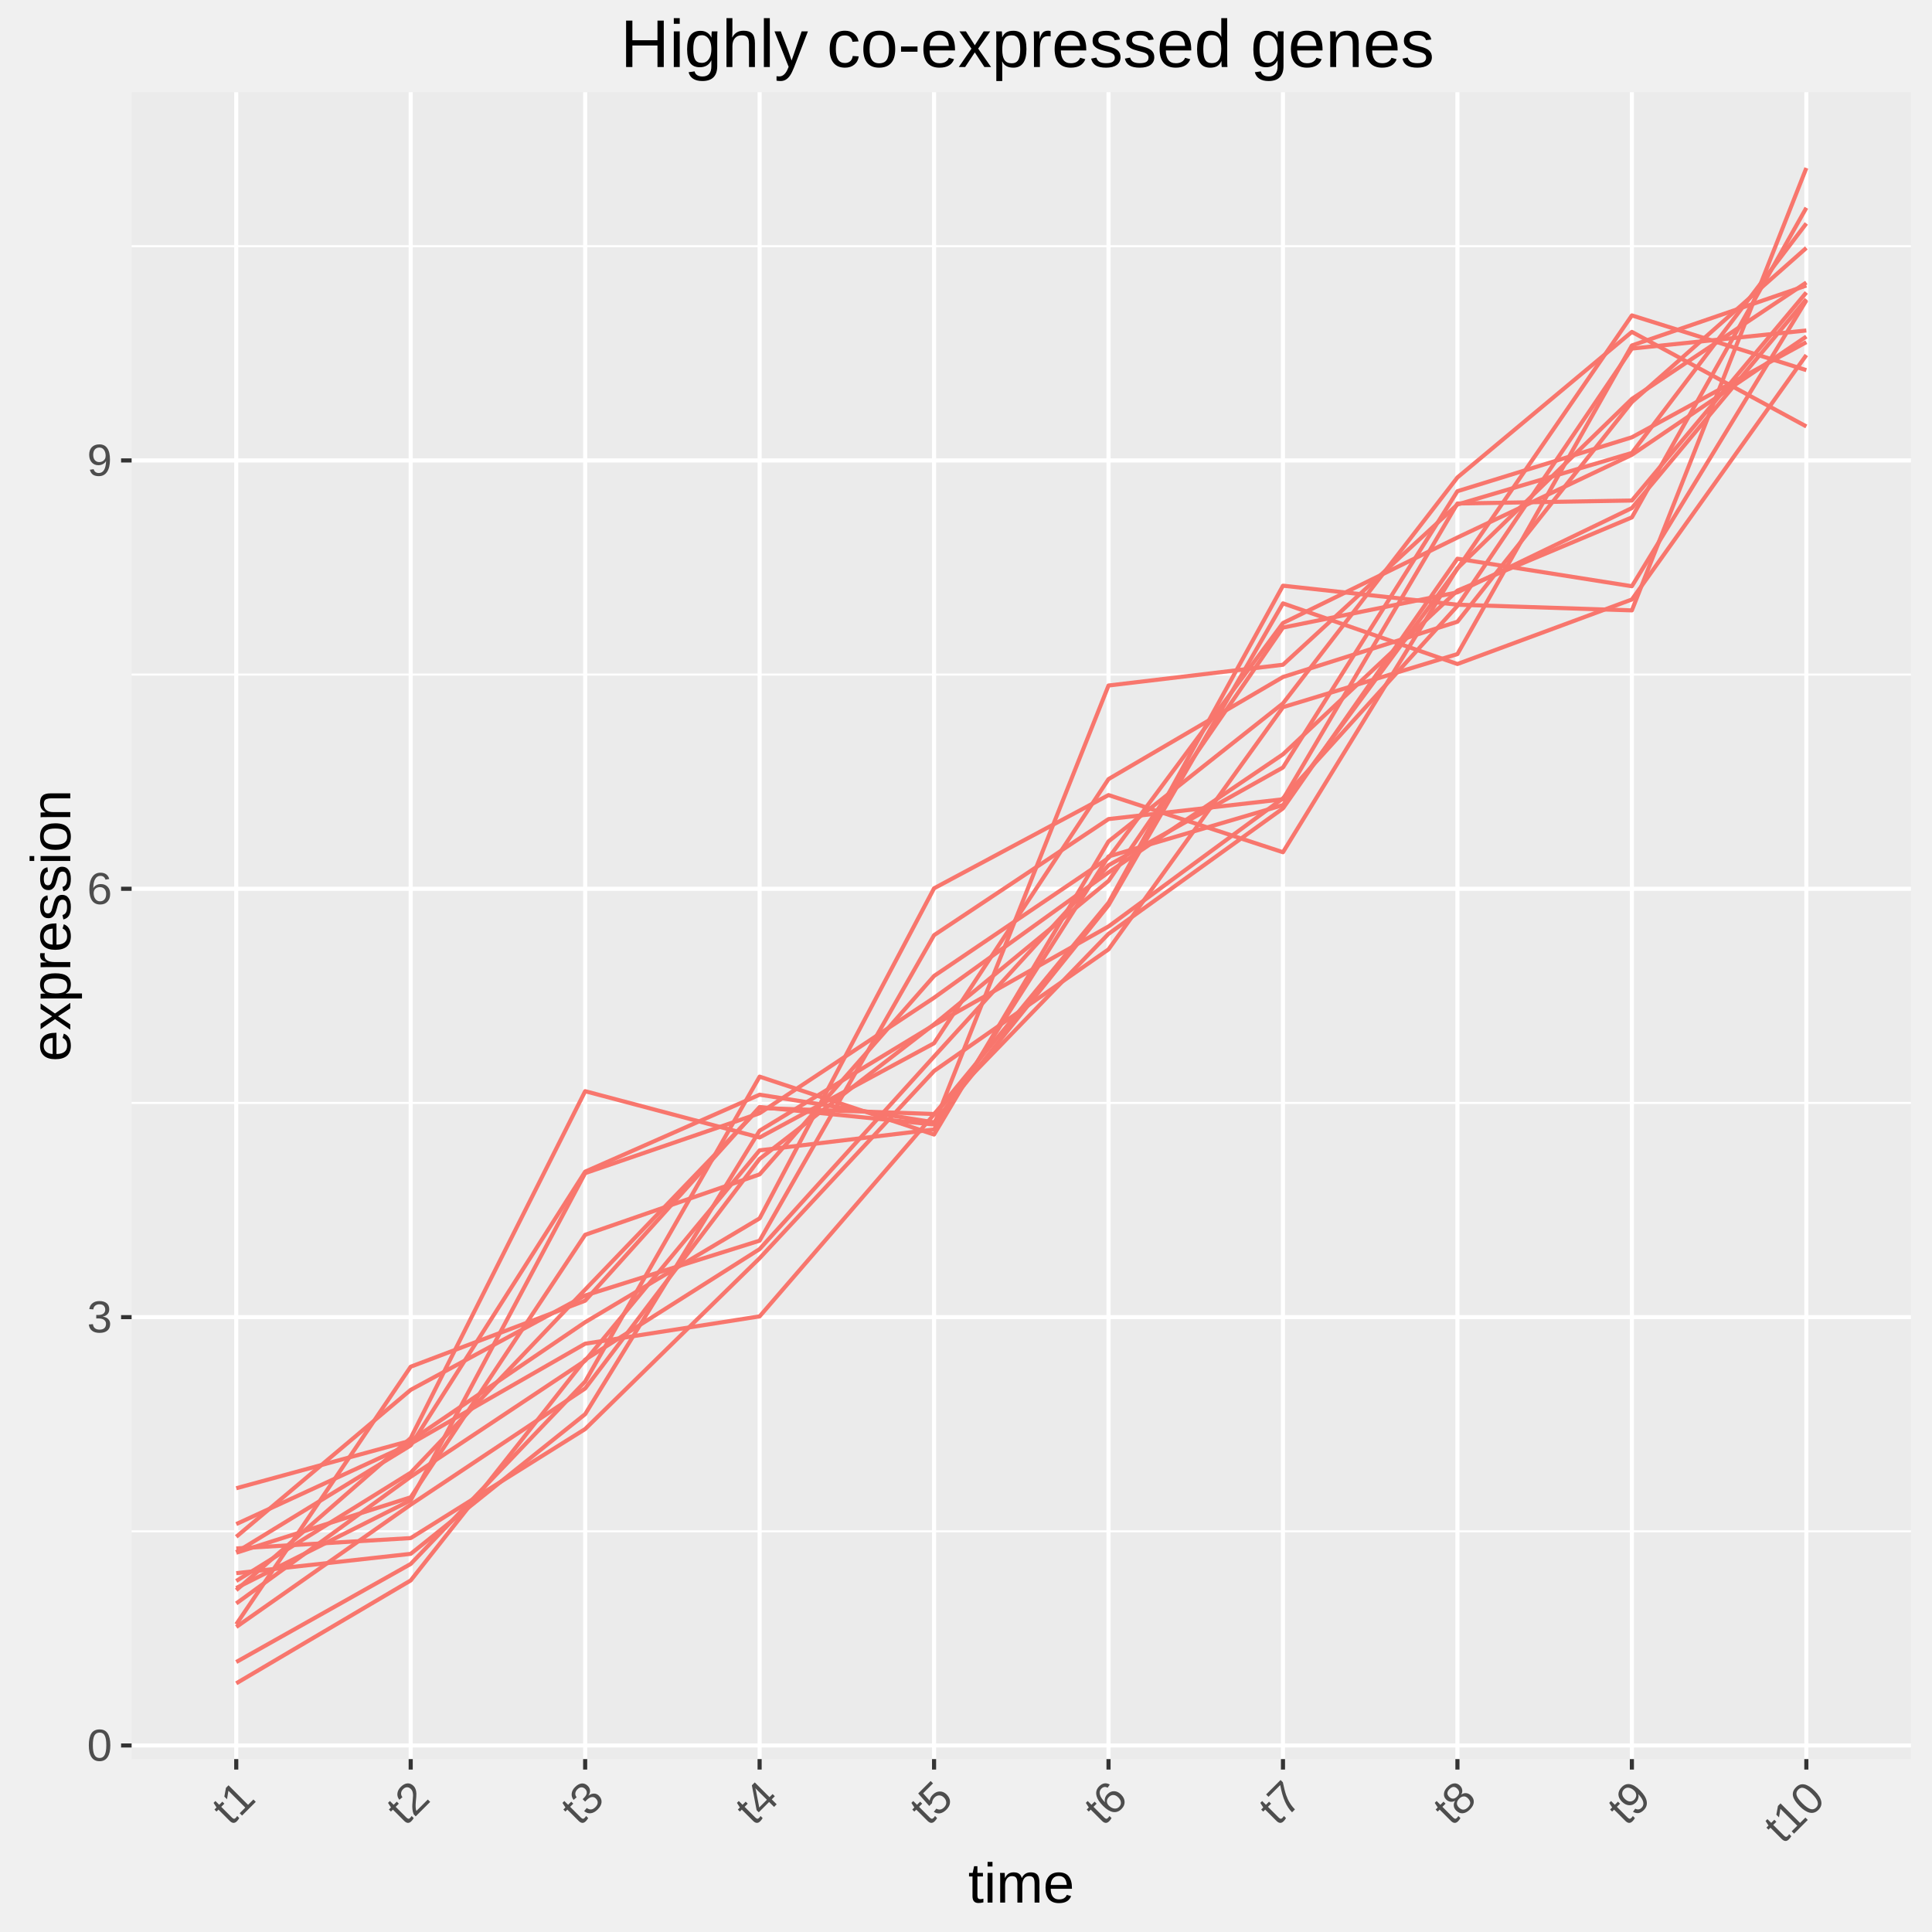
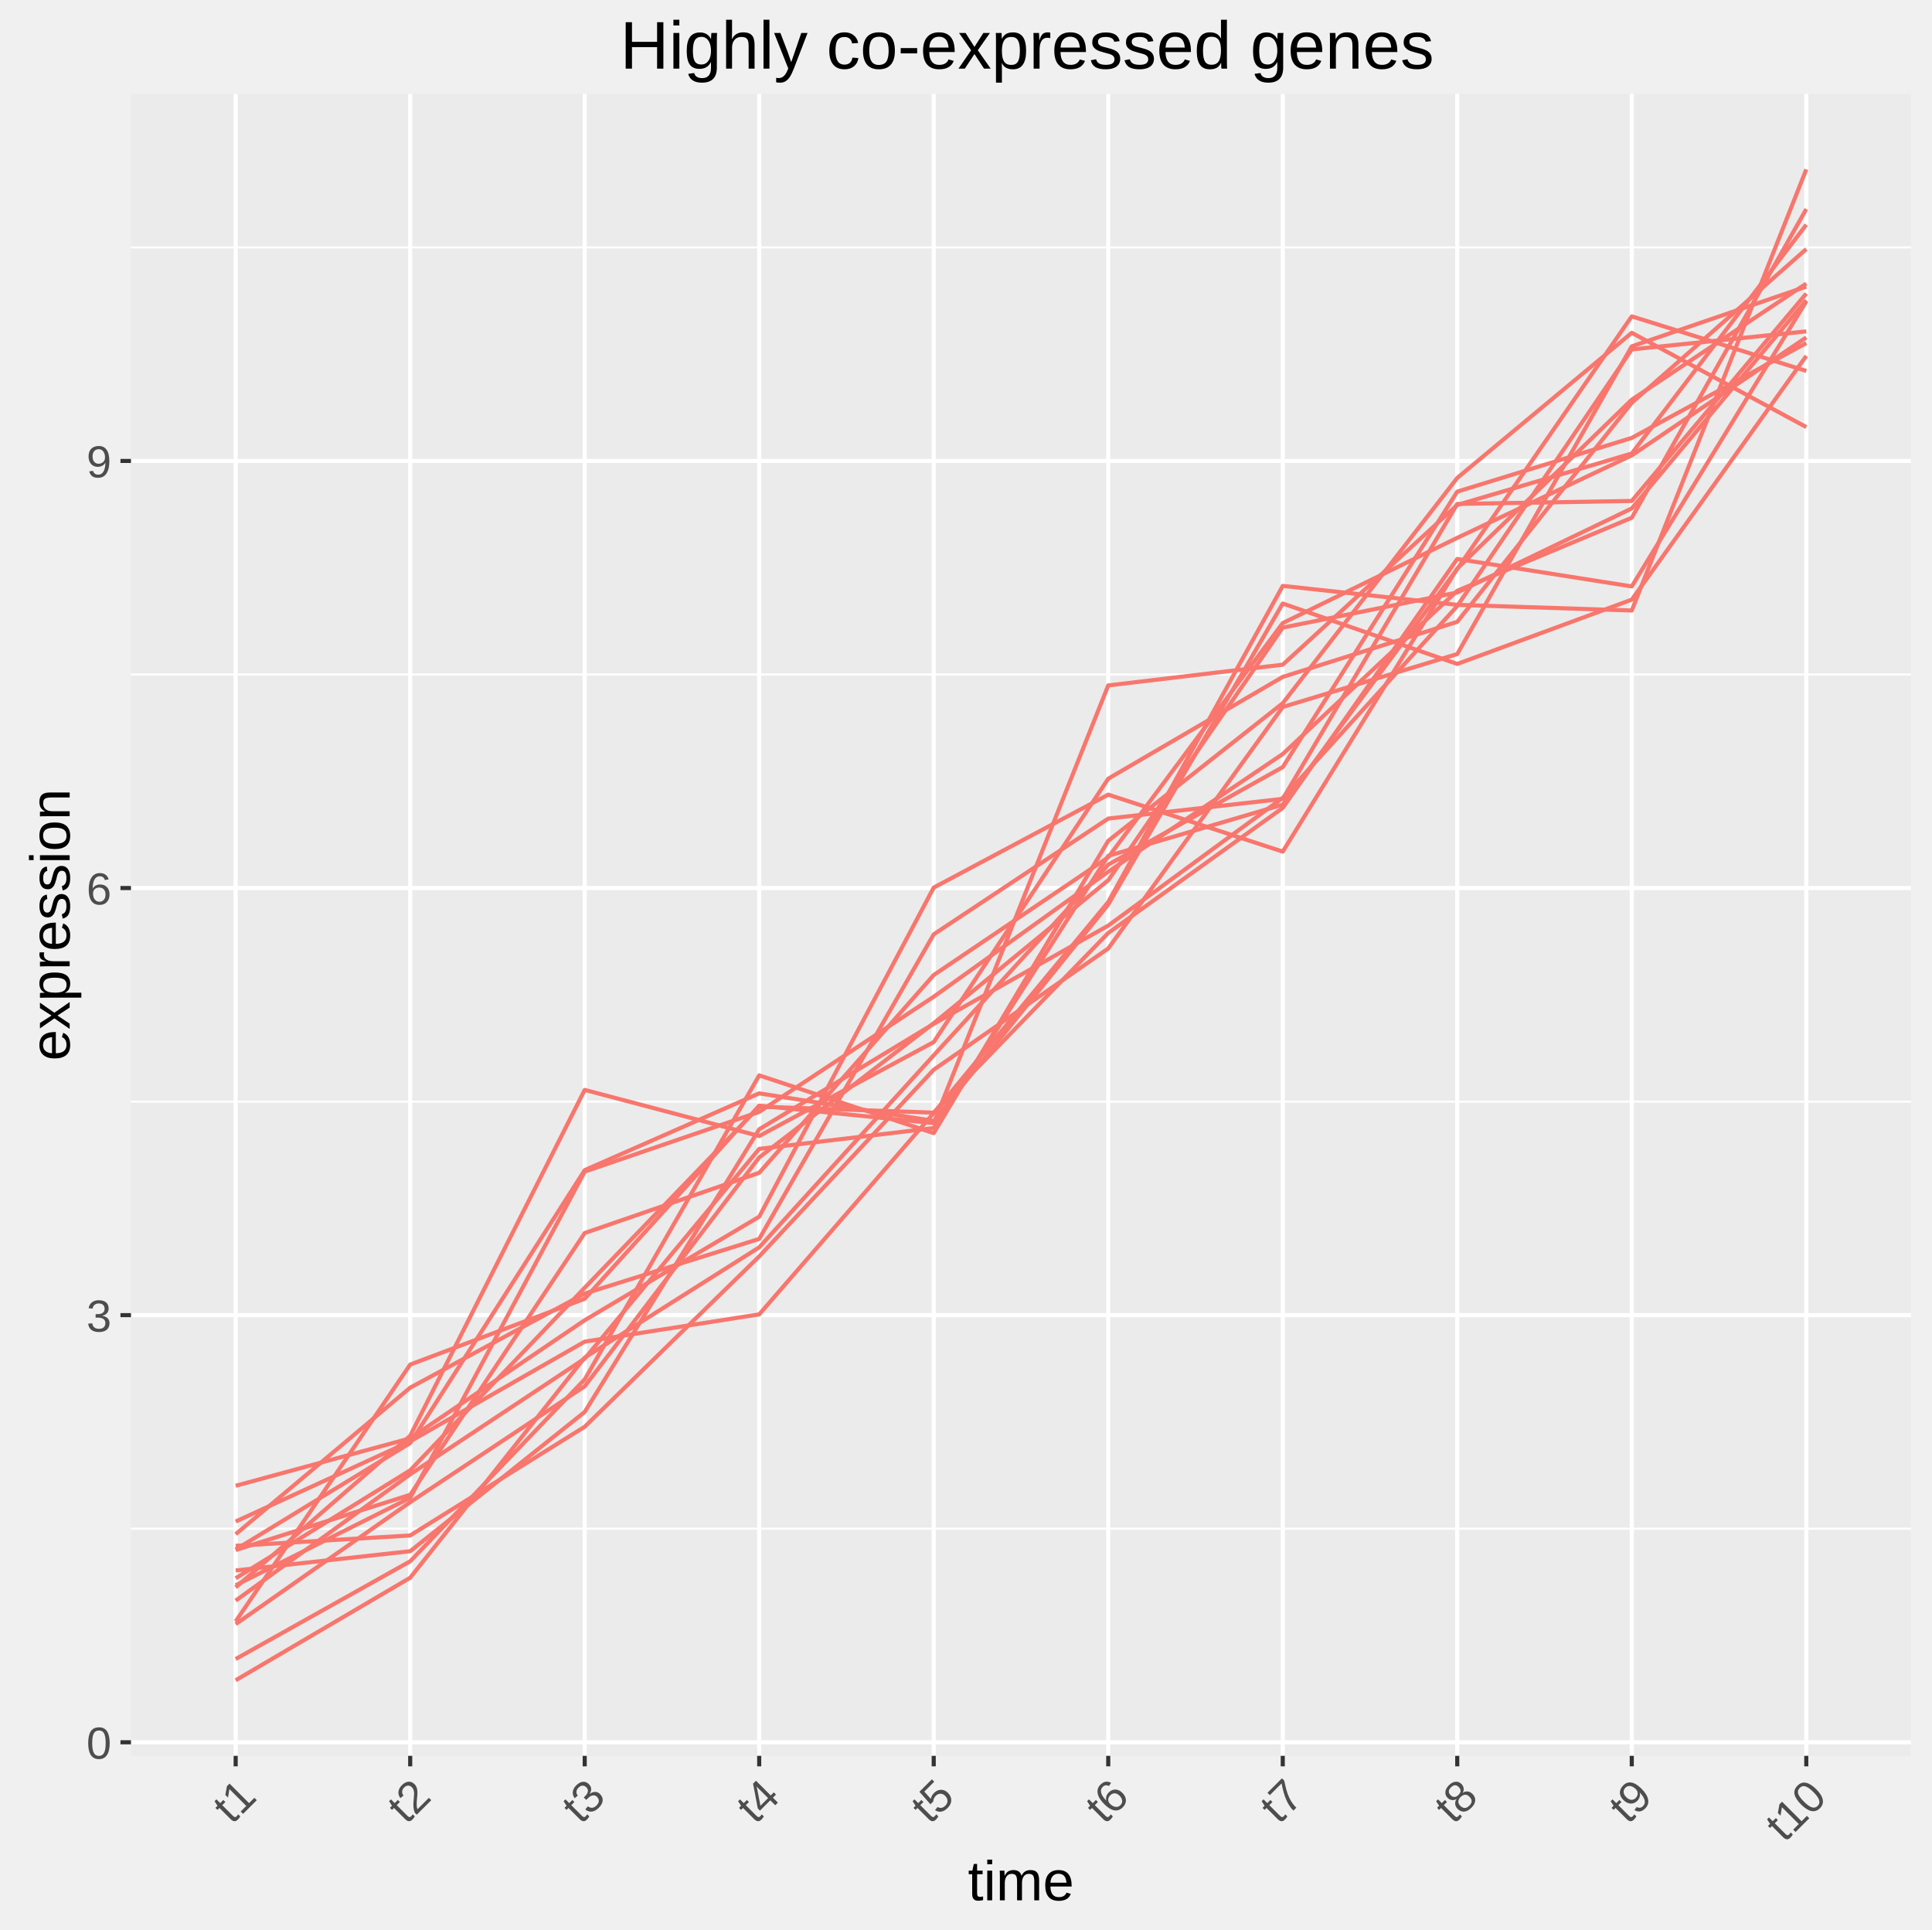
- <svg xmlns="http://www.w3.org/2000/svg" viewBox="0 0 504.00 504.00">
+ <svg xmlns="http://www.w3.org/2000/svg" viewBox="0 0 503.92 503.25">
  <defs>
    <style type="text/css">
    line, polyline, path, rect, circle {
      fill: none;
      stroke: #000000;
      stroke-linecap: round;
      stroke-linejoin: round;
      stroke-miterlimit: 10.00;
    }
  </style>
  </defs>
  <rect width="100%" height="100%" style="stroke: none; fill: none;" />
  <defs>
    <clipPath id="cp1">
-       <rect x="34.33" y="24.05" width="464.19" height="434.84" />
+       <rect x="34.16" y="24.47" width="464.28" height="433.42" />
    </clipPath>
  </defs>
-   <rect x="34.33" y="24.05" width="464.19" height="434.84" style="stroke-width: 1.07; stroke: none; fill: #EBEBEB;" clip-path="url(#cp1)" />
-   <polyline points="34.33,399.47 498.52,399.47 " style="stroke-width: 0.53; stroke: #FFFFFF; stroke-linecap: butt;" clip-path="url(#cp1)" />
-   <polyline points="34.33,287.72 498.52,287.72 " style="stroke-width: 0.53; stroke: #FFFFFF; stroke-linecap: butt;" clip-path="url(#cp1)" />
-   <polyline points="34.33,175.98 498.52,175.98 " style="stroke-width: 0.53; stroke: #FFFFFF; stroke-linecap: butt;" clip-path="url(#cp1)" />
-   <polyline points="34.33,64.23 498.52,64.23 " style="stroke-width: 0.53; stroke: #FFFFFF; stroke-linecap: butt;" clip-path="url(#cp1)" />
-   <polyline points="34.33,455.34 498.52,455.34 " style="stroke-width: 1.07; stroke: #FFFFFF; stroke-linecap: butt;" clip-path="url(#cp1)" />
-   <polyline points="34.33,343.60 498.52,343.60 " style="stroke-width: 1.07; stroke: #FFFFFF; stroke-linecap: butt;" clip-path="url(#cp1)" />
-   <polyline points="34.33,231.85 498.52,231.85 " style="stroke-width: 1.07; stroke: #FFFFFF; stroke-linecap: butt;" clip-path="url(#cp1)" />
-   <polyline points="34.33,120.11 498.52,120.11 " style="stroke-width: 1.07; stroke: #FFFFFF; stroke-linecap: butt;" clip-path="url(#cp1)" />
-   <polyline points="61.63,458.89 61.63,24.05 " style="stroke-width: 1.07; stroke: #FFFFFF; stroke-linecap: butt;" clip-path="url(#cp1)" />
-   <polyline points="107.14,458.89 107.14,24.05 " style="stroke-width: 1.07; stroke: #FFFFFF; stroke-linecap: butt;" clip-path="url(#cp1)" />
-   <polyline points="152.65,458.89 152.65,24.05 " style="stroke-width: 1.07; stroke: #FFFFFF; stroke-linecap: butt;" clip-path="url(#cp1)" />
-   <polyline points="198.16,458.89 198.16,24.05 " style="stroke-width: 1.07; stroke: #FFFFFF; stroke-linecap: butt;" clip-path="url(#cp1)" />
-   <polyline points="243.67,458.89 243.67,24.05 " style="stroke-width: 1.07; stroke: #FFFFFF; stroke-linecap: butt;" clip-path="url(#cp1)" />
-   <polyline points="289.18,458.89 289.18,24.05 " style="stroke-width: 1.07; stroke: #FFFFFF; stroke-linecap: butt;" clip-path="url(#cp1)" />
-   <polyline points="334.69,458.89 334.69,24.05 " style="stroke-width: 1.07; stroke: #FFFFFF; stroke-linecap: butt;" clip-path="url(#cp1)" />
-   <polyline points="380.20,458.89 380.20,24.05 " style="stroke-width: 1.07; stroke: #FFFFFF; stroke-linecap: butt;" clip-path="url(#cp1)" />
-   <polyline points="425.71,458.89 425.71,24.05 " style="stroke-width: 1.07; stroke: #FFFFFF; stroke-linecap: butt;" clip-path="url(#cp1)" />
-   <polyline points="471.22,458.89 471.22,24.05 " style="stroke-width: 1.07; stroke: #FFFFFF; stroke-linecap: butt;" clip-path="url(#cp1)" />
-   <polyline points="61.63,397.59 107.14,376.62 152.65,350.53 198.16,343.40 243.67,290.72 289.18,235.50 334.69,152.79 380.20,157.75 425.71,159.23 471.22,43.82 " style="stroke-width: 1.07; stroke: #F8766D; stroke-linecap: butt;" clip-path="url(#cp1)" />
-   <polyline points="61.63,412.43 107.14,384.18 152.65,336.42 198.16,289.05 243.67,290.61 289.18,243.61 334.69,210.88 380.20,145.75 425.71,152.93 471.22,78.36 " style="stroke-width: 1.07; stroke: #F8766D; stroke-linecap: butt;" clip-path="url(#cp1)" />
-   <polyline points="61.63,403.94 107.14,401.24 152.65,372.79 198.16,328.22 243.67,279.39 289.18,247.66 334.69,184.48 380.20,170.63 425.71,90.12 471.22,74.49 " style="stroke-width: 1.07; stroke: #F8766D; stroke-linecap: butt;" clip-path="url(#cp1)" />
-   <polyline points="61.63,410.39 107.14,405.35 152.65,368.91 198.16,294.96 243.67,267.38 289.18,241.68 334.69,208.26 380.20,158.06 425.71,90.93 471.22,86.21 " style="stroke-width: 1.07; stroke: #F8766D; stroke-linecap: butt;" clip-path="url(#cp1)" />
-   <polyline points="61.63,414.83 107.14,375.15 152.65,284.66 198.16,296.73 243.67,272.15 289.18,203.24 334.69,176.61 380.20,162.19 425.71,104.89 471.22,64.67 " style="stroke-width: 1.07; stroke: #F8766D; stroke-linecap: butt;" clip-path="url(#cp1)" />
-   <polyline points="61.63,424.43 107.14,392.52 152.65,362.21 198.16,302.33 243.67,267.21 289.18,229.81 334.69,163.71 380.20,154.52 425.71,132.53 471.22,78.06 " style="stroke-width: 1.07; stroke: #F8766D; stroke-linecap: butt;" clip-path="url(#cp1)" />
-   <polyline points="61.63,405.06 107.14,390.60 152.65,322.12 198.16,306.36 243.67,254.60 289.18,223.81 334.69,162.53 380.20,140.22 425.71,118.64 471.22,87.79 " style="stroke-width: 1.07; stroke: #F8766D; stroke-linecap: butt;" clip-path="url(#cp1)" />
-   <polyline points="61.63,423.73 107.14,356.53 152.65,339.31 198.16,288.78 243.67,293.35 289.18,178.83 334.69,173.41 380.20,131.61 425.71,118.16 471.22,58.29 " style="stroke-width: 1.07; stroke: #F8766D; stroke-linecap: butt;" clip-path="url(#cp1)" />
-   <polyline points="61.63,400.90 107.14,362.57 152.65,337.95 198.16,323.65 243.67,243.96 289.18,213.67 334.69,208.51 380.20,131.35 425.71,130.57 471.22,76.30 " style="stroke-width: 1.07; stroke: #F8766D; stroke-linecap: butt;" clip-path="url(#cp1)" />
-   <polyline points="61.63,404.92 107.14,377.06 152.65,305.65 198.16,285.57 243.67,292.78 289.18,236.15 334.69,157.40 380.20,173.22 425.71,156.39 471.22,92.62 " style="stroke-width: 1.07; stroke: #F8766D; stroke-linecap: butt;" clip-path="url(#cp1)" />
-   <polyline points="61.63,439.13 107.14,412.29 152.65,354.69 198.16,325.85 243.67,275.61 289.18,225.72 334.69,200.21 380.20,128.14 425.71,114.08 471.22,89.26 " style="stroke-width: 1.07; stroke: #F8766D; stroke-linecap: butt;" clip-path="url(#cp1)" />
-   <polyline points="61.63,414.27 107.14,391.38 152.65,306.04 198.16,290.41 243.67,260.28 289.18,227.58 334.69,196.77 380.20,154.07 425.71,134.97 471.22,54.20 " style="stroke-width: 1.07; stroke: #F8766D; stroke-linecap: butt;" clip-path="url(#cp1)" />
-   <polyline points="61.63,388.24 107.14,375.82 152.65,344.92 198.16,317.84 243.67,231.73 289.18,207.41 334.69,222.32 380.20,148.25 425.71,104.07 471.22,73.70 " style="stroke-width: 1.07; stroke: #F8766D; stroke-linecap: butt;" clip-path="url(#cp1)" />
-   <polyline points="61.63,418.29 107.14,385.24 152.65,354.96 198.16,300.09 243.67,294.65 289.18,223.43 334.69,210.02 380.20,148.36 425.71,82.28 471.22,96.56 " style="stroke-width: 1.07; stroke: #F8766D; stroke-linecap: butt;" clip-path="url(#cp1)" />
-   <polyline points="61.63,433.57 107.14,407.99 152.65,360.41 198.16,280.86 243.67,295.97 289.18,219.49 334.69,183.49 380.20,124.55 425.71,86.58 471.22,111.25 " style="stroke-width: 1.07; stroke: #F8766D; stroke-linecap: butt;" clip-path="url(#cp1)" />
+   <rect x="34.16" y="24.47" width="464.28" height="433.42" style="stroke-width: 1.07; stroke: none; fill: #EBEBEB;" clip-path="url(#cp1)" />
+   <polyline points="34.16,398.66 498.44,398.66 " style="stroke-width: 0.53; stroke: #FFFFFF; stroke-linecap: butt;" clip-path="url(#cp1)" />
+   <polyline points="34.16,287.28 498.44,287.28 " style="stroke-width: 0.53; stroke: #FFFFFF; stroke-linecap: butt;" clip-path="url(#cp1)" />
+   <polyline points="34.16,175.90 498.44,175.90 " style="stroke-width: 0.53; stroke: #FFFFFF; stroke-linecap: butt;" clip-path="url(#cp1)" />
+   <polyline points="34.16,64.52 498.44,64.52 " style="stroke-width: 0.53; stroke: #FFFFFF; stroke-linecap: butt;" clip-path="url(#cp1)" />
+   <polyline points="34.16,454.36 498.44,454.36 " style="stroke-width: 1.07; stroke: #FFFFFF; stroke-linecap: butt;" clip-path="url(#cp1)" />
+   <polyline points="34.16,342.97 498.44,342.97 " style="stroke-width: 1.07; stroke: #FFFFFF; stroke-linecap: butt;" clip-path="url(#cp1)" />
+   <polyline points="34.16,231.59 498.44,231.59 " style="stroke-width: 1.07; stroke: #FFFFFF; stroke-linecap: butt;" clip-path="url(#cp1)" />
+   <polyline points="34.16,120.21 498.44,120.21 " style="stroke-width: 1.07; stroke: #FFFFFF; stroke-linecap: butt;" clip-path="url(#cp1)" />
+   <polyline points="61.47,457.90 61.47,24.47 " style="stroke-width: 1.07; stroke: #FFFFFF; stroke-linecap: butt;" clip-path="url(#cp1)" />
+   <polyline points="106.99,457.90 106.99,24.47 " style="stroke-width: 1.07; stroke: #FFFFFF; stroke-linecap: butt;" clip-path="url(#cp1)" />
+   <polyline points="152.51,457.90 152.51,24.47 " style="stroke-width: 1.07; stroke: #FFFFFF; stroke-linecap: butt;" clip-path="url(#cp1)" />
+   <polyline points="198.02,457.90 198.02,24.47 " style="stroke-width: 1.07; stroke: #FFFFFF; stroke-linecap: butt;" clip-path="url(#cp1)" />
+   <polyline points="243.54,457.90 243.54,24.47 " style="stroke-width: 1.07; stroke: #FFFFFF; stroke-linecap: butt;" clip-path="url(#cp1)" />
+   <polyline points="289.06,457.90 289.06,24.47 " style="stroke-width: 1.07; stroke: #FFFFFF; stroke-linecap: butt;" clip-path="url(#cp1)" />
+   <polyline points="334.58,457.90 334.58,24.47 " style="stroke-width: 1.07; stroke: #FFFFFF; stroke-linecap: butt;" clip-path="url(#cp1)" />
+   <polyline points="380.09,457.90 380.09,24.47 " style="stroke-width: 1.07; stroke: #FFFFFF; stroke-linecap: butt;" clip-path="url(#cp1)" />
+   <polyline points="425.61,457.90 425.61,24.47 " style="stroke-width: 1.07; stroke: #FFFFFF; stroke-linecap: butt;" clip-path="url(#cp1)" />
+   <polyline points="471.13,457.90 471.13,24.47 " style="stroke-width: 1.07; stroke: #FFFFFF; stroke-linecap: butt;" clip-path="url(#cp1)" />
+   <polyline points="61.47,396.79 106.99,375.89 152.51,349.88 198.02,342.77 243.54,290.26 289.06,235.23 334.58,152.79 380.09,157.74 425.61,159.21 471.13,44.17 " style="stroke-width: 1.07; stroke: #F8766D; stroke-linecap: butt;" clip-path="url(#cp1)" />
+   <polyline points="61.47,411.58 106.99,383.43 152.51,335.82 198.02,288.60 243.54,290.16 289.06,243.31 334.58,210.69 380.09,145.77 425.61,152.93 471.13,78.60 " style="stroke-width: 1.07; stroke: #F8766D; stroke-linecap: butt;" clip-path="url(#cp1)" />
+   <polyline points="61.47,403.12 106.99,400.43 152.51,372.07 198.02,327.65 243.54,278.97 289.06,247.35 334.58,184.37 380.09,170.57 425.61,90.32 471.13,74.74 " style="stroke-width: 1.07; stroke: #F8766D; stroke-linecap: butt;" clip-path="url(#cp1)" />
+   <polyline points="61.47,409.55 106.99,404.53 152.51,368.21 198.02,294.50 243.54,267.00 289.06,241.38 334.58,208.07 380.09,158.04 425.61,91.12 471.13,86.42 " style="stroke-width: 1.07; stroke: #F8766D; stroke-linecap: butt;" clip-path="url(#cp1)" />
+   <polyline points="61.47,413.97 106.99,374.42 152.51,284.23 198.02,296.26 243.54,271.76 289.06,203.07 334.58,176.53 380.09,162.16 425.61,105.05 471.13,64.95 " style="stroke-width: 1.07; stroke: #F8766D; stroke-linecap: butt;" clip-path="url(#cp1)" />
+   <polyline points="61.47,423.55 106.99,391.74 152.51,361.52 198.02,301.84 243.54,266.84 289.06,229.55 334.58,163.67 380.09,154.51 425.61,132.59 471.13,78.30 " style="stroke-width: 1.07; stroke: #F8766D; stroke-linecap: butt;" clip-path="url(#cp1)" />
+   <polyline points="61.47,404.23 106.99,389.82 152.51,321.56 198.02,305.85 243.54,254.27 289.06,223.57 334.58,162.49 380.09,140.26 425.61,118.75 471.13,88.00 " style="stroke-width: 1.07; stroke: #F8766D; stroke-linecap: butt;" clip-path="url(#cp1)" />
+   <polyline points="61.47,422.84 106.99,355.86 152.51,338.70 198.02,288.33 243.54,292.89 289.06,178.75 334.58,173.34 380.09,131.68 425.61,118.27 471.13,58.60 " style="stroke-width: 1.07; stroke: #F8766D; stroke-linecap: butt;" clip-path="url(#cp1)" />
+   <polyline points="61.47,400.09 106.99,361.88 152.51,337.34 198.02,323.09 243.54,243.66 289.06,213.47 334.58,208.33 380.09,131.42 425.61,130.64 471.13,76.55 " style="stroke-width: 1.07; stroke: #F8766D; stroke-linecap: butt;" clip-path="url(#cp1)" />
+   <polyline points="61.47,404.09 106.99,376.33 152.51,305.15 198.02,285.13 243.54,292.32 289.06,235.88 334.58,157.39 380.09,173.15 425.61,156.38 471.13,92.82 " style="stroke-width: 1.07; stroke: #F8766D; stroke-linecap: butt;" clip-path="url(#cp1)" />
+   <polyline points="61.47,438.19 106.99,411.45 152.51,354.03 198.02,325.29 243.54,275.21 289.06,225.48 334.58,200.05 380.09,128.21 425.61,114.20 471.13,89.47 " style="stroke-width: 1.07; stroke: #F8766D; stroke-linecap: butt;" clip-path="url(#cp1)" />
+   <polyline points="61.47,413.42 106.99,390.60 152.51,305.54 198.02,289.96 243.54,259.93 289.06,227.33 334.58,196.63 380.09,154.06 425.61,135.02 471.13,54.52 " style="stroke-width: 1.07; stroke: #F8766D; stroke-linecap: butt;" clip-path="url(#cp1)" />
+   <polyline points="61.47,387.47 106.99,375.09 152.51,344.29 198.02,317.30 243.54,231.47 289.06,207.23 334.58,222.09 380.09,148.27 425.61,104.23 471.13,73.95 " style="stroke-width: 1.07; stroke: #F8766D; stroke-linecap: butt;" clip-path="url(#cp1)" />
+   <polyline points="61.47,417.42 106.99,384.48 152.51,354.30 198.02,299.61 243.54,294.18 289.06,223.20 334.58,209.83 380.09,148.37 425.61,82.50 471.13,96.74 " style="stroke-width: 1.07; stroke: #F8766D; stroke-linecap: butt;" clip-path="url(#cp1)" />
+   <polyline points="61.47,432.65 106.99,407.16 152.51,359.73 198.02,280.44 243.54,295.51 289.06,219.27 334.58,183.39 380.09,124.64 425.61,86.79 471.13,111.38 " style="stroke-width: 1.07; stroke: #F8766D; stroke-linecap: butt;" clip-path="url(#cp1)" />
  <defs>
    <clipPath id="cp2">
-       <rect x="0.00" y="0.00" width="504.00" height="504.00" />
+       <rect x="0.00" y="0.00" width="503.92" height="503.25" />
    </clipPath>
  </defs>
  <g clip-path="url(#cp2)">
-     <text x="22.72" y="459.34" style="font-size: 8.80pt; fill: #4D4D4D; font-family: Arial;">0</text>
+     <text x="22.55" y="458.65" style="font-size: 8.80pt; fill: #4D4D4D; font-family: Arial;">0</text>
  </g>
  <g clip-path="url(#cp2)">
-     <text x="22.72" y="347.60" style="font-size: 8.80pt; fill: #4D4D4D; font-family: Arial;">3</text>
+     <text x="22.55" y="347.27" style="font-size: 8.80pt; fill: #4D4D4D; font-family: Arial;">3</text>
  </g>
  <g clip-path="url(#cp2)">
-     <text x="22.72" y="235.85" style="font-size: 8.80pt; fill: #4D4D4D; font-family: Arial;">6</text>
+     <text x="22.55" y="235.88" style="font-size: 8.80pt; fill: #4D4D4D; font-family: Arial;">6</text>
  </g>
  <g clip-path="url(#cp2)">
-     <text x="22.72" y="124.11" style="font-size: 8.80pt; fill: #4D4D4D; font-family: Arial;">9</text>
+     <text x="22.55" y="124.50" style="font-size: 8.80pt; fill: #4D4D4D; font-family: Arial;">9</text>
  </g>
-   <polyline points="31.59,455.34 34.33,455.34 " style="stroke-width: 1.07; stroke: #333333; stroke-linecap: butt;" clip-path="url(#cp2)" />
-   <polyline points="31.59,343.60 34.33,343.60 " style="stroke-width: 1.07; stroke: #333333; stroke-linecap: butt;" clip-path="url(#cp2)" />
-   <polyline points="31.59,231.85 34.33,231.85 " style="stroke-width: 1.07; stroke: #333333; stroke-linecap: butt;" clip-path="url(#cp2)" />
-   <polyline points="31.59,120.11 34.33,120.11 " style="stroke-width: 1.07; stroke: #333333; stroke-linecap: butt;" clip-path="url(#cp2)" />
-   <polyline points="61.63,461.63 61.63,458.89 " style="stroke-width: 1.07; stroke: #333333; stroke-linecap: butt;" clip-path="url(#cp2)" />
-   <polyline points="107.14,461.63 107.14,458.89 " style="stroke-width: 1.07; stroke: #333333; stroke-linecap: butt;" clip-path="url(#cp2)" />
-   <polyline points="152.65,461.63 152.65,458.89 " style="stroke-width: 1.07; stroke: #333333; stroke-linecap: butt;" clip-path="url(#cp2)" />
-   <polyline points="198.16,461.63 198.16,458.89 " style="stroke-width: 1.07; stroke: #333333; stroke-linecap: butt;" clip-path="url(#cp2)" />
-   <polyline points="243.67,461.63 243.67,458.89 " style="stroke-width: 1.07; stroke: #333333; stroke-linecap: butt;" clip-path="url(#cp2)" />
-   <polyline points="289.18,461.63 289.18,458.89 " style="stroke-width: 1.07; stroke: #333333; stroke-linecap: butt;" clip-path="url(#cp2)" />
-   <polyline points="334.69,461.63 334.69,458.89 " style="stroke-width: 1.07; stroke: #333333; stroke-linecap: butt;" clip-path="url(#cp2)" />
-   <polyline points="380.20,461.63 380.20,458.89 " style="stroke-width: 1.07; stroke: #333333; stroke-linecap: butt;" clip-path="url(#cp2)" />
-   <polyline points="425.71,461.63 425.71,458.89 " style="stroke-width: 1.07; stroke: #333333; stroke-linecap: butt;" clip-path="url(#cp2)" />
-   <polyline points="471.22,461.63 471.22,458.89 " style="stroke-width: 1.07; stroke: #333333; stroke-linecap: butt;" clip-path="url(#cp2)" />
+   <polyline points="31.42,454.36 34.16,454.36 " style="stroke-width: 1.07; stroke: #333333; stroke-linecap: butt;" clip-path="url(#cp2)" />
+   <polyline points="31.42,342.97 34.16,342.97 " style="stroke-width: 1.07; stroke: #333333; stroke-linecap: butt;" clip-path="url(#cp2)" />
+   <polyline points="31.42,231.59 34.16,231.59 " style="stroke-width: 1.07; stroke: #333333; stroke-linecap: butt;" clip-path="url(#cp2)" />
+   <polyline points="31.42,120.21 34.16,120.21 " style="stroke-width: 1.07; stroke: #333333; stroke-linecap: butt;" clip-path="url(#cp2)" />
+   <polyline points="61.47,460.64 61.47,457.90 " style="stroke-width: 1.07; stroke: #333333; stroke-linecap: butt;" clip-path="url(#cp2)" />
+   <polyline points="106.99,460.64 106.99,457.90 " style="stroke-width: 1.07; stroke: #333333; stroke-linecap: butt;" clip-path="url(#cp2)" />
+   <polyline points="152.51,460.64 152.51,457.90 " style="stroke-width: 1.07; stroke: #333333; stroke-linecap: butt;" clip-path="url(#cp2)" />
+   <polyline points="198.02,460.64 198.02,457.90 " style="stroke-width: 1.07; stroke: #333333; stroke-linecap: butt;" clip-path="url(#cp2)" />
+   <polyline points="243.54,460.64 243.54,457.90 " style="stroke-width: 1.07; stroke: #333333; stroke-linecap: butt;" clip-path="url(#cp2)" />
+   <polyline points="289.06,460.64 289.06,457.90 " style="stroke-width: 1.07; stroke: #333333; stroke-linecap: butt;" clip-path="url(#cp2)" />
+   <polyline points="334.58,460.64 334.58,457.90 " style="stroke-width: 1.07; stroke: #333333; stroke-linecap: butt;" clip-path="url(#cp2)" />
+   <polyline points="380.09,460.64 380.09,457.90 " style="stroke-width: 1.07; stroke: #333333; stroke-linecap: butt;" clip-path="url(#cp2)" />
+   <polyline points="425.61,460.64 425.61,457.90 " style="stroke-width: 1.07; stroke: #333333; stroke-linecap: butt;" clip-path="url(#cp2)" />
+   <polyline points="471.13,460.64 471.13,457.90 " style="stroke-width: 1.07; stroke: #333333; stroke-linecap: butt;" clip-path="url(#cp2)" />
  <g clip-path="url(#cp2)">
-     <text transform="translate(60.21,476.56) rotate(-45)" style="font-size: 8.80pt; fill: #4D4D4D; font-family: Arial;">t1</text>
+     <text transform="translate(60.46,475.97) rotate(-45)" style="font-size: 8.80pt; fill: #4D4D4D; font-family: Arial;">t1</text>
  </g>
  <g clip-path="url(#cp2)">
-     <text transform="translate(105.72,476.56) rotate(-45)" style="font-size: 8.80pt; fill: #4D4D4D; font-family: Arial;">t2</text>
+     <text transform="translate(105.98,475.97) rotate(-45)" style="font-size: 8.80pt; fill: #4D4D4D; font-family: Arial;">t2</text>
  </g>
  <g clip-path="url(#cp2)">
-     <text transform="translate(151.23,476.56) rotate(-45)" style="font-size: 8.80pt; fill: #4D4D4D; font-family: Arial;">t3</text>
+     <text transform="translate(151.50,475.97) rotate(-45)" style="font-size: 8.80pt; fill: #4D4D4D; font-family: Arial;">t3</text>
  </g>
  <g clip-path="url(#cp2)">
-     <text transform="translate(196.74,476.56) rotate(-45)" style="font-size: 8.80pt; fill: #4D4D4D; font-family: Arial;">t4</text>
+     <text transform="translate(197.02,475.97) rotate(-45)" style="font-size: 8.80pt; fill: #4D4D4D; font-family: Arial;">t4</text>
  </g>
  <g clip-path="url(#cp2)">
-     <text transform="translate(242.25,476.56) rotate(-45)" style="font-size: 8.80pt; fill: #4D4D4D; font-family: Arial;">t5</text>
+     <text transform="translate(242.53,475.97) rotate(-45)" style="font-size: 8.80pt; fill: #4D4D4D; font-family: Arial;">t5</text>
  </g>
  <g clip-path="url(#cp2)">
-     <text transform="translate(287.76,476.56) rotate(-45)" style="font-size: 8.80pt; fill: #4D4D4D; font-family: Arial;">t6</text>
+     <text transform="translate(288.05,475.97) rotate(-45)" style="font-size: 8.80pt; fill: #4D4D4D; font-family: Arial;">t6</text>
  </g>
  <g clip-path="url(#cp2)">
-     <text transform="translate(333.27,476.56) rotate(-45)" style="font-size: 8.80pt; fill: #4D4D4D; font-family: Arial;">t7</text>
+     <text transform="translate(333.57,475.97) rotate(-45)" style="font-size: 8.80pt; fill: #4D4D4D; font-family: Arial;">t7</text>
  </g>
  <g clip-path="url(#cp2)">
-     <text transform="translate(378.78,476.56) rotate(-45)" style="font-size: 8.80pt; fill: #4D4D4D; font-family: Arial;">t8</text>
+     <text transform="translate(379.09,475.97) rotate(-45)" style="font-size: 8.80pt; fill: #4D4D4D; font-family: Arial;">t8</text>
  </g>
  <g clip-path="url(#cp2)">
-     <text transform="translate(424.29,476.56) rotate(-45)" style="font-size: 8.80pt; fill: #4D4D4D; font-family: Arial;">t9</text>
+     <text transform="translate(424.60,475.97) rotate(-45)" style="font-size: 8.80pt; fill: #4D4D4D; font-family: Arial;">t9</text>
  </g>
  <g clip-path="url(#cp2)">
-     <text transform="translate(465.08,481.28) rotate(-45)" style="font-size: 8.80pt; fill: #4D4D4D; font-family: Arial;">t10</text>
+     <text transform="translate(465.40,480.69) rotate(-45)" style="font-size: 8.80pt; fill: #4D4D4D; font-family: Arial;">t10</text>
  </g>
  <g clip-path="url(#cp2)">
-     <text x="252.57" y="496.33" style="font-size: 11.00pt; font-family: Arial;">time</text>
+     <text x="252.45" y="495.58" style="font-size: 11.00pt; font-family: Arial;">time</text>
  </g>
  <g clip-path="url(#cp2)">
-     <text transform="translate(18.34,276.94) rotate(-90)" style="font-size: 11.00pt; font-family: Arial;">expression</text>
+     <text transform="translate(18.17,276.65) rotate(-90)" style="font-size: 11.00pt; font-family: Arial;">expression</text>
  </g>
  <g clip-path="url(#cp2)">
-     <text x="161.89" y="17.48" style="font-size: 13.20pt; font-family: Arial;">Highly co-expressed genes</text>
+     <text x="161.76" y="17.90" style="font-size: 13.20pt; font-family: Arial;">Highly co-expressed genes</text>
  </g>
</svg>
